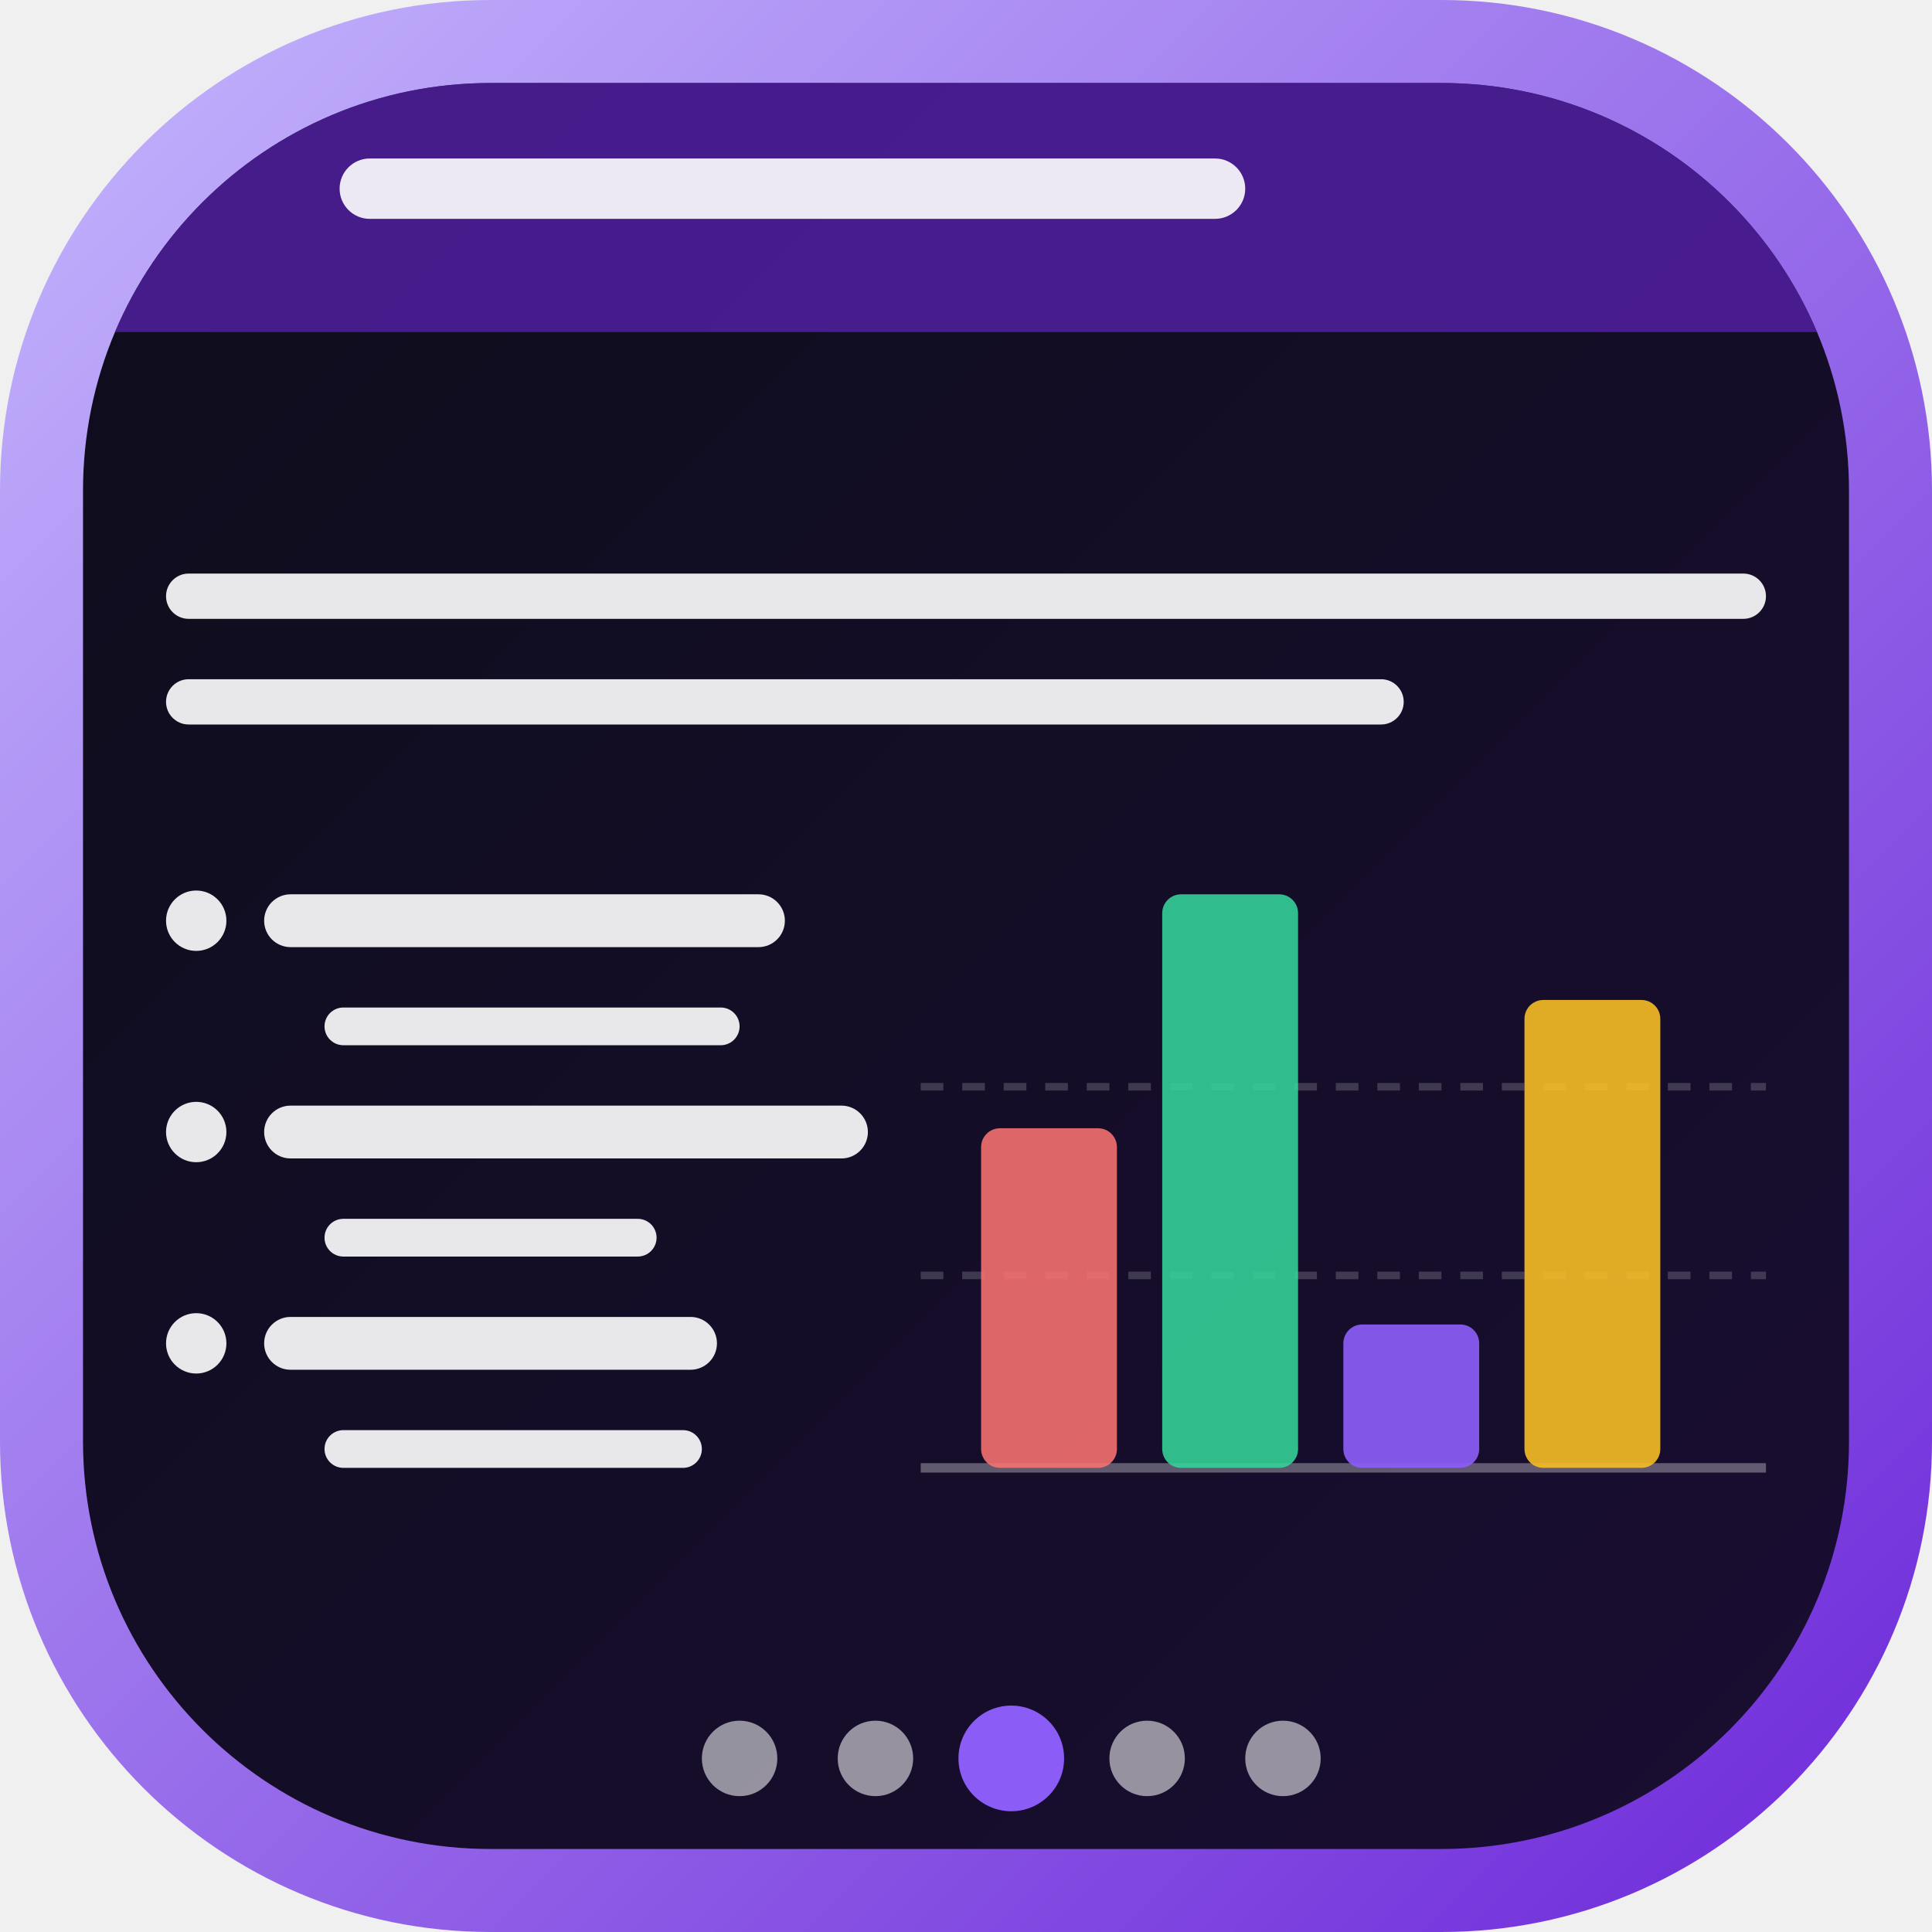
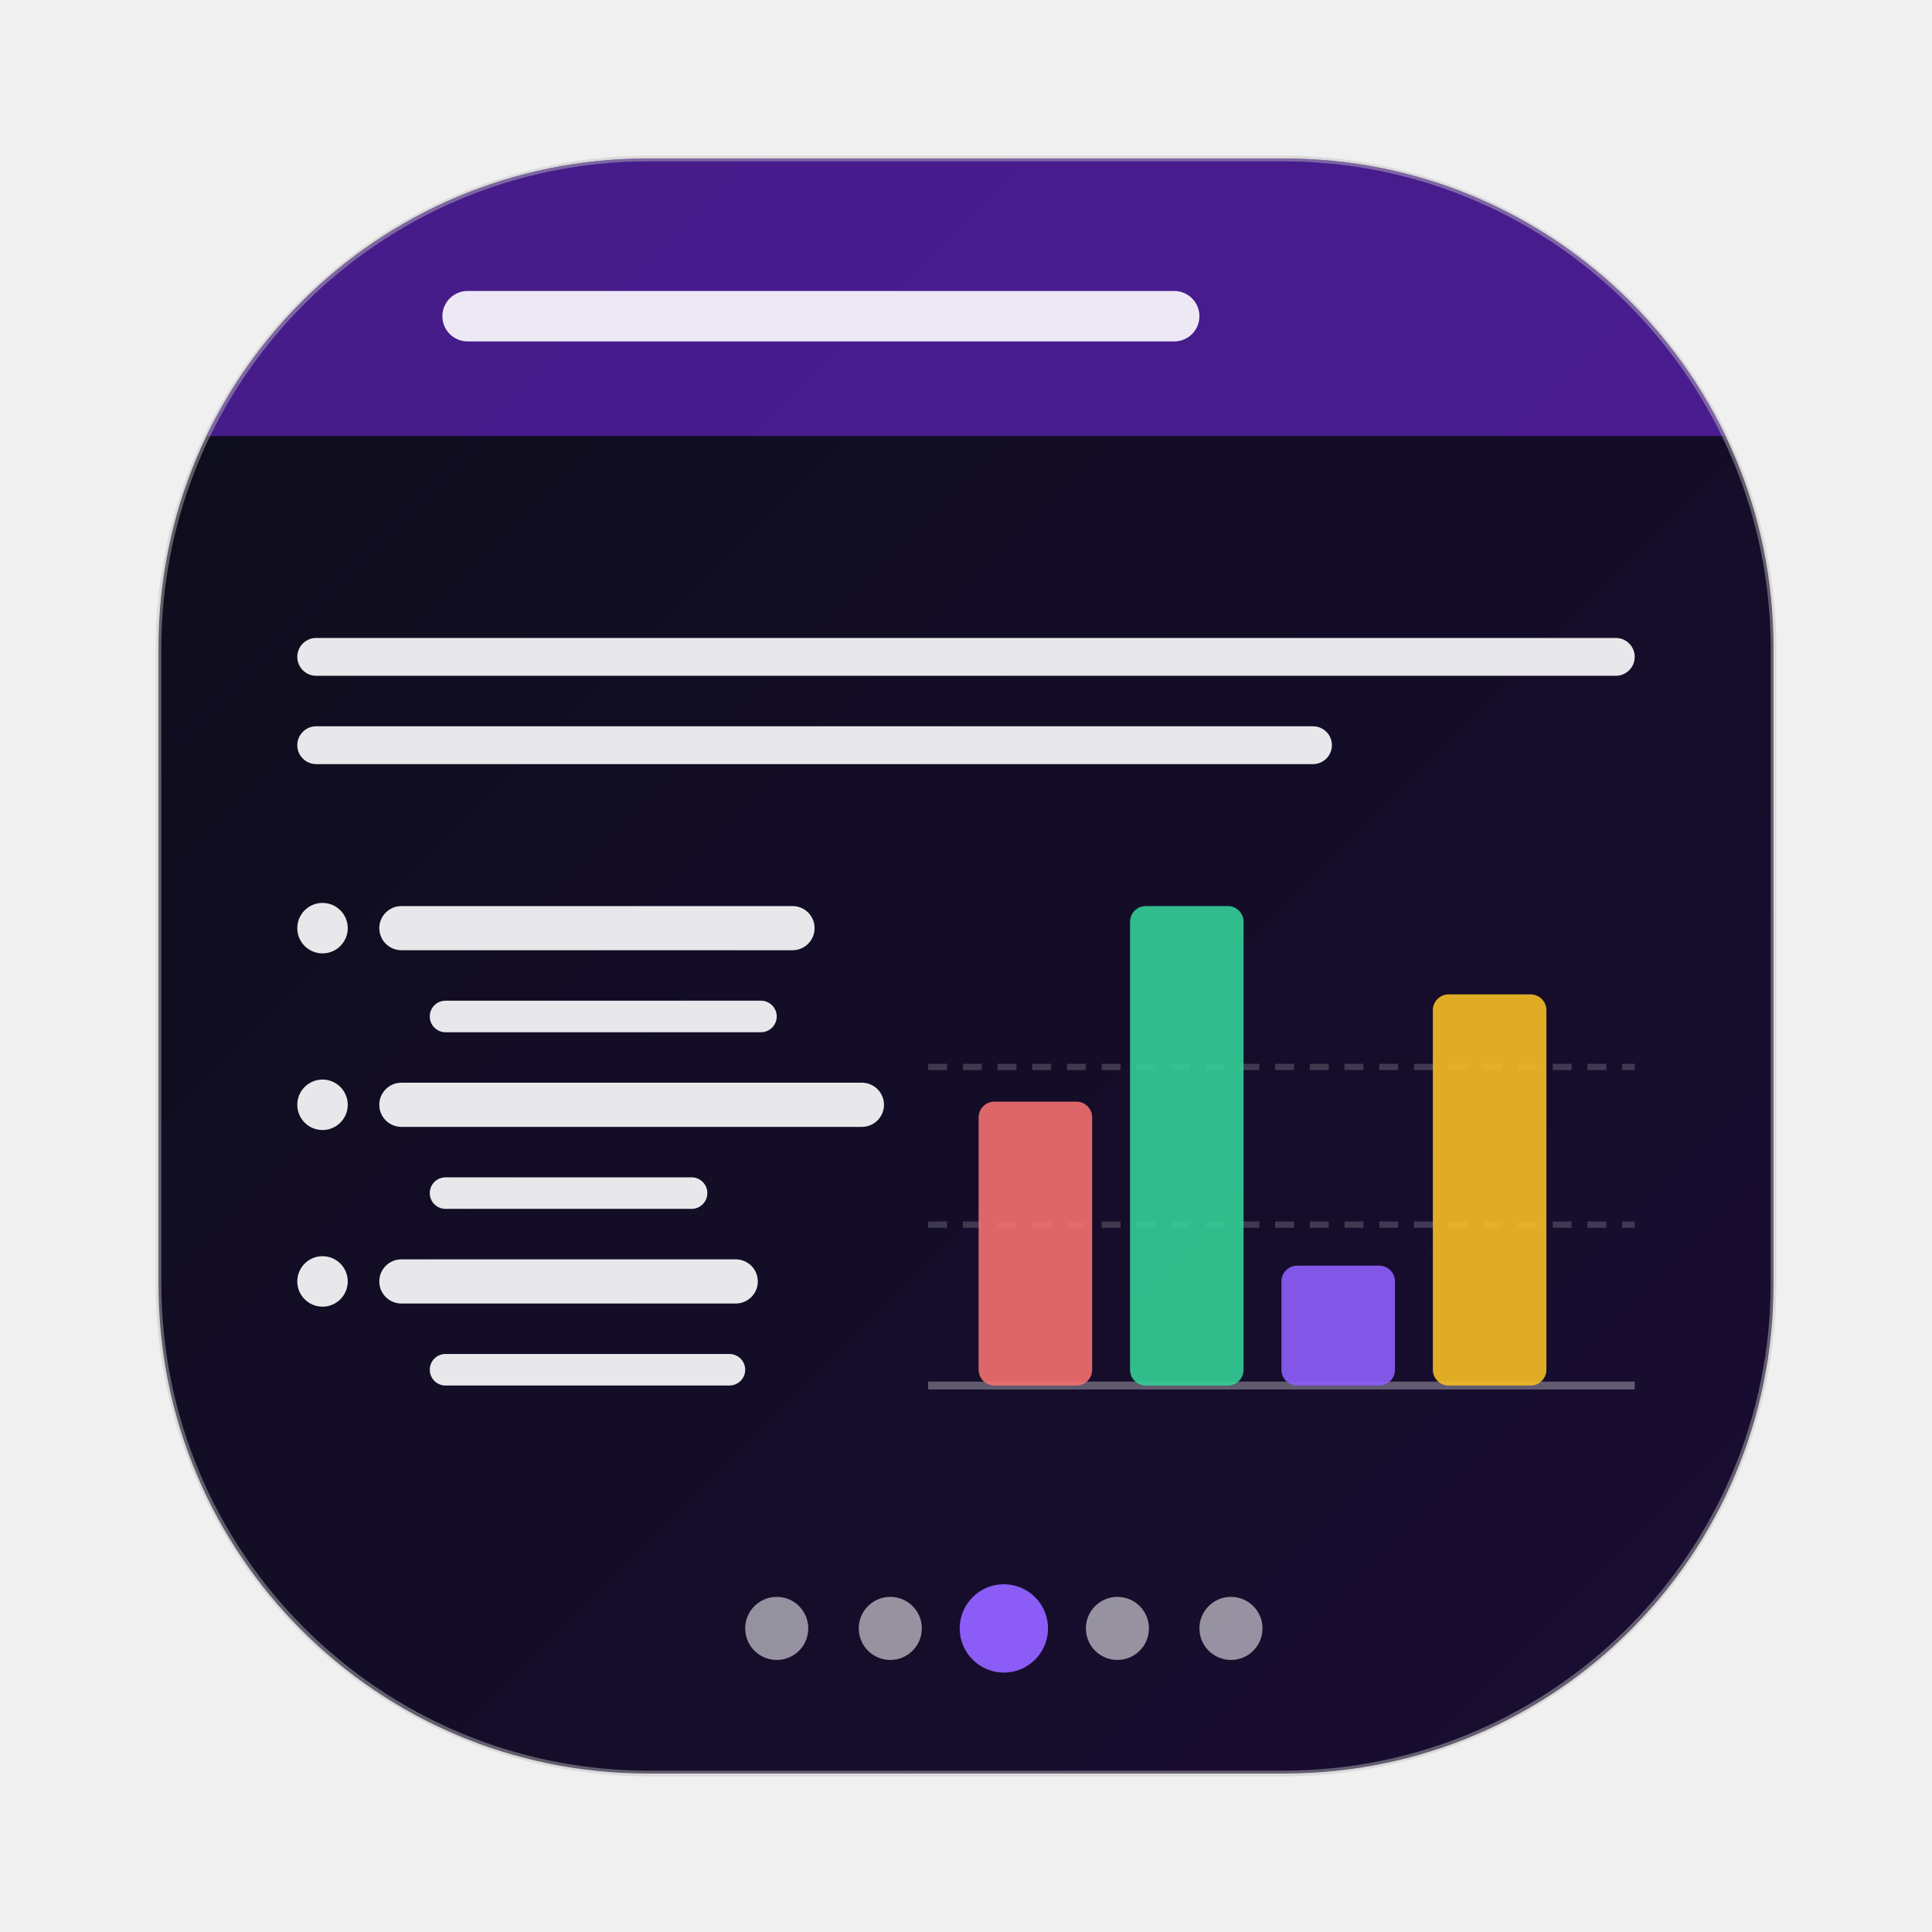
<svg xmlns="http://www.w3.org/2000/svg" viewBox="0 0 512 512" width="512" height="512">
  <defs>
    <linearGradient id="bg" x1="0" y1="0" x2="512" y2="512" gradientUnits="userSpaceOnUse">
      <stop offset="0%" stop-color="#0d0d1a" />
      <stop offset="100%" stop-color="#1a0d33" />
    </linearGradient>
-     <linearGradient id="borderGrad" x1="0" y1="0" x2="512" y2="512" gradientUnits="userSpaceOnUse">
-       <stop offset="0%" stop-color="#c4b5fd" />
-       <stop offset="100%" stop-color="#6d28d9" />
-     </linearGradient>
    <clipPath id="innerClip">
-       <rect x="22" y="22" width="468" height="468" rx="108" />
+       <rect x="0" y="0" width="512" height="512" rx="155" />
    </clipPath>
  </defs>
-   <rect width="512" height="512" rx="130" fill="url(#borderGrad)" />
-   <rect x="22" y="22" width="468" height="468" rx="108" fill="url(#bg)" />
-   <g clip-path="url(#innerClip)">
-     <rect x="0" y="0" width="512" height="88" fill="#5b21b6" opacity="0.72" />
-     <rect x="90" y="42" width="240" height="16" rx="8" fill="white" opacity="0.90" />
-     <rect x="44" y="152" width="424" height="12" rx="6" fill="white" opacity="0.90" />
-     <rect x="44" y="180" width="328" height="12" rx="6" fill="white" opacity="0.90" />
-     <circle cx="52" cy="244" r="8" fill="white" opacity="0.90" />
-     <rect x="70" y="237" width="138" height="14" rx="7" fill="white" opacity="0.90" />
-     <rect x="86" y="267" width="110" height="10" rx="5" fill="white" opacity="0.90" />
-     <circle cx="52" cy="300" r="8" fill="white" opacity="0.90" />
-     <rect x="70" y="293" width="160" height="14" rx="7" fill="white" opacity="0.90" />
-     <rect x="86" y="323" width="88" height="10" rx="5" fill="white" opacity="0.90" />
-     <circle cx="52" cy="356" r="8" fill="white" opacity="0.90" />
-     <rect x="70" y="349" width="120" height="14" rx="7" fill="white" opacity="0.90" />
-     <rect x="86" y="379" width="100" height="10" rx="5" fill="white" opacity="0.90" />
-     <line x1="244" y1="288" x2="468" y2="288" stroke="white" stroke-width="2" stroke-dasharray="6 5" opacity="0.18" />
-     <line x1="244" y1="338" x2="468" y2="338" stroke="white" stroke-width="2" stroke-dasharray="6 5" opacity="0.18" />
-     <line x1="244" y1="389" x2="468" y2="389" stroke="white" stroke-width="2.5" opacity="0.32" />
-     <rect x="260" y="299" width="36" height="90" rx="5" fill="#f87171" opacity="0.88" />
-     <rect x="308" y="237" width="36" height="152" rx="5" fill="#34d399" opacity="0.88" />
-     <rect x="356" y="351" width="36" height="38" rx="5" fill="#8b5cf6" opacity="0.92" />
-     <rect x="404" y="265" width="36" height="124" rx="5" fill="#fbbf24" opacity="0.88" />
-     <circle cx="196" cy="466" r="10" fill="white" fill-opacity="0.55" />
-     <circle cx="232" cy="466" r="10" fill="white" fill-opacity="0.55" />
-     <circle cx="268" cy="466" r="14" fill="#8b5cf6" />
-     <circle cx="304" cy="466" r="10" fill="white" fill-opacity="0.55" />
-     <circle cx="340" cy="466" r="10" fill="white" fill-opacity="0.55" />
+   <g transform="translate(42, 42) scale(0.8359375)">
+     <rect width="512" height="512" rx="155" fill="url(#bg)" />
+     <g clip-path="url(#innerClip)">
+       <rect x="0" y="0" width="512" height="88" fill="#5b21b6" opacity="0.72" />
+       <rect x="90" y="42" width="240" height="16" rx="8" fill="white" opacity="0.90" />
+       <rect x="44" y="152" width="424" height="12" rx="6" fill="white" opacity="0.90" />
+       <rect x="44" y="180" width="328" height="12" rx="6" fill="white" opacity="0.90" />
+       <circle cx="52" cy="244" r="8" fill="white" opacity="0.90" />
+       <rect x="70" y="237" width="138" height="14" rx="7" fill="white" opacity="0.90" />
+       <rect x="86" y="267" width="110" height="10" rx="5" fill="white" opacity="0.90" />
+       <circle cx="52" cy="300" r="8" fill="white" opacity="0.90" />
+       <rect x="70" y="293" width="160" height="14" rx="7" fill="white" opacity="0.90" />
+       <rect x="86" y="323" width="88" height="10" rx="5" fill="white" opacity="0.90" />
+       <circle cx="52" cy="356" r="8" fill="white" opacity="0.90" />
+       <rect x="70" y="349" width="120" height="14" rx="7" fill="white" opacity="0.90" />
+       <rect x="86" y="379" width="100" height="10" rx="5" fill="white" opacity="0.90" />
+       <line x1="244" y1="288" x2="468" y2="288" stroke="white" stroke-width="2" stroke-dasharray="6 5" opacity="0.18" />
+       <line x1="244" y1="338" x2="468" y2="338" stroke="white" stroke-width="2" stroke-dasharray="6 5" opacity="0.18" />
+       <line x1="244" y1="389" x2="468" y2="389" stroke="white" stroke-width="2.5" opacity="0.32" />
+       <rect x="260" y="299" width="36" height="90" rx="5" fill="#f87171" opacity="0.88" />
+       <rect x="308" y="237" width="36" height="152" rx="5" fill="#34d399" opacity="0.88" />
+       <rect x="356" y="351" width="36" height="38" rx="5" fill="#8b5cf6" opacity="0.92" />
+       <rect x="404" y="265" width="36" height="124" rx="5" fill="#fbbf24" opacity="0.88" />
+       <circle cx="196" cy="466" r="10" fill="white" fill-opacity="0.55" />
+       <circle cx="232" cy="466" r="10" fill="white" fill-opacity="0.55" />
+       <circle cx="268" cy="466" r="14" fill="#8b5cf6" />
+       <circle cx="304" cy="466" r="10" fill="white" fill-opacity="0.55" />
+       <circle cx="340" cy="466" r="10" fill="white" fill-opacity="0.55" />
+     </g>
  </g>
+   <rect x="42" y="42" width="428" height="428" rx="130" fill="none" stroke="#c0c0c0" stroke-width="1.5" opacity="0.45" />
</svg>
